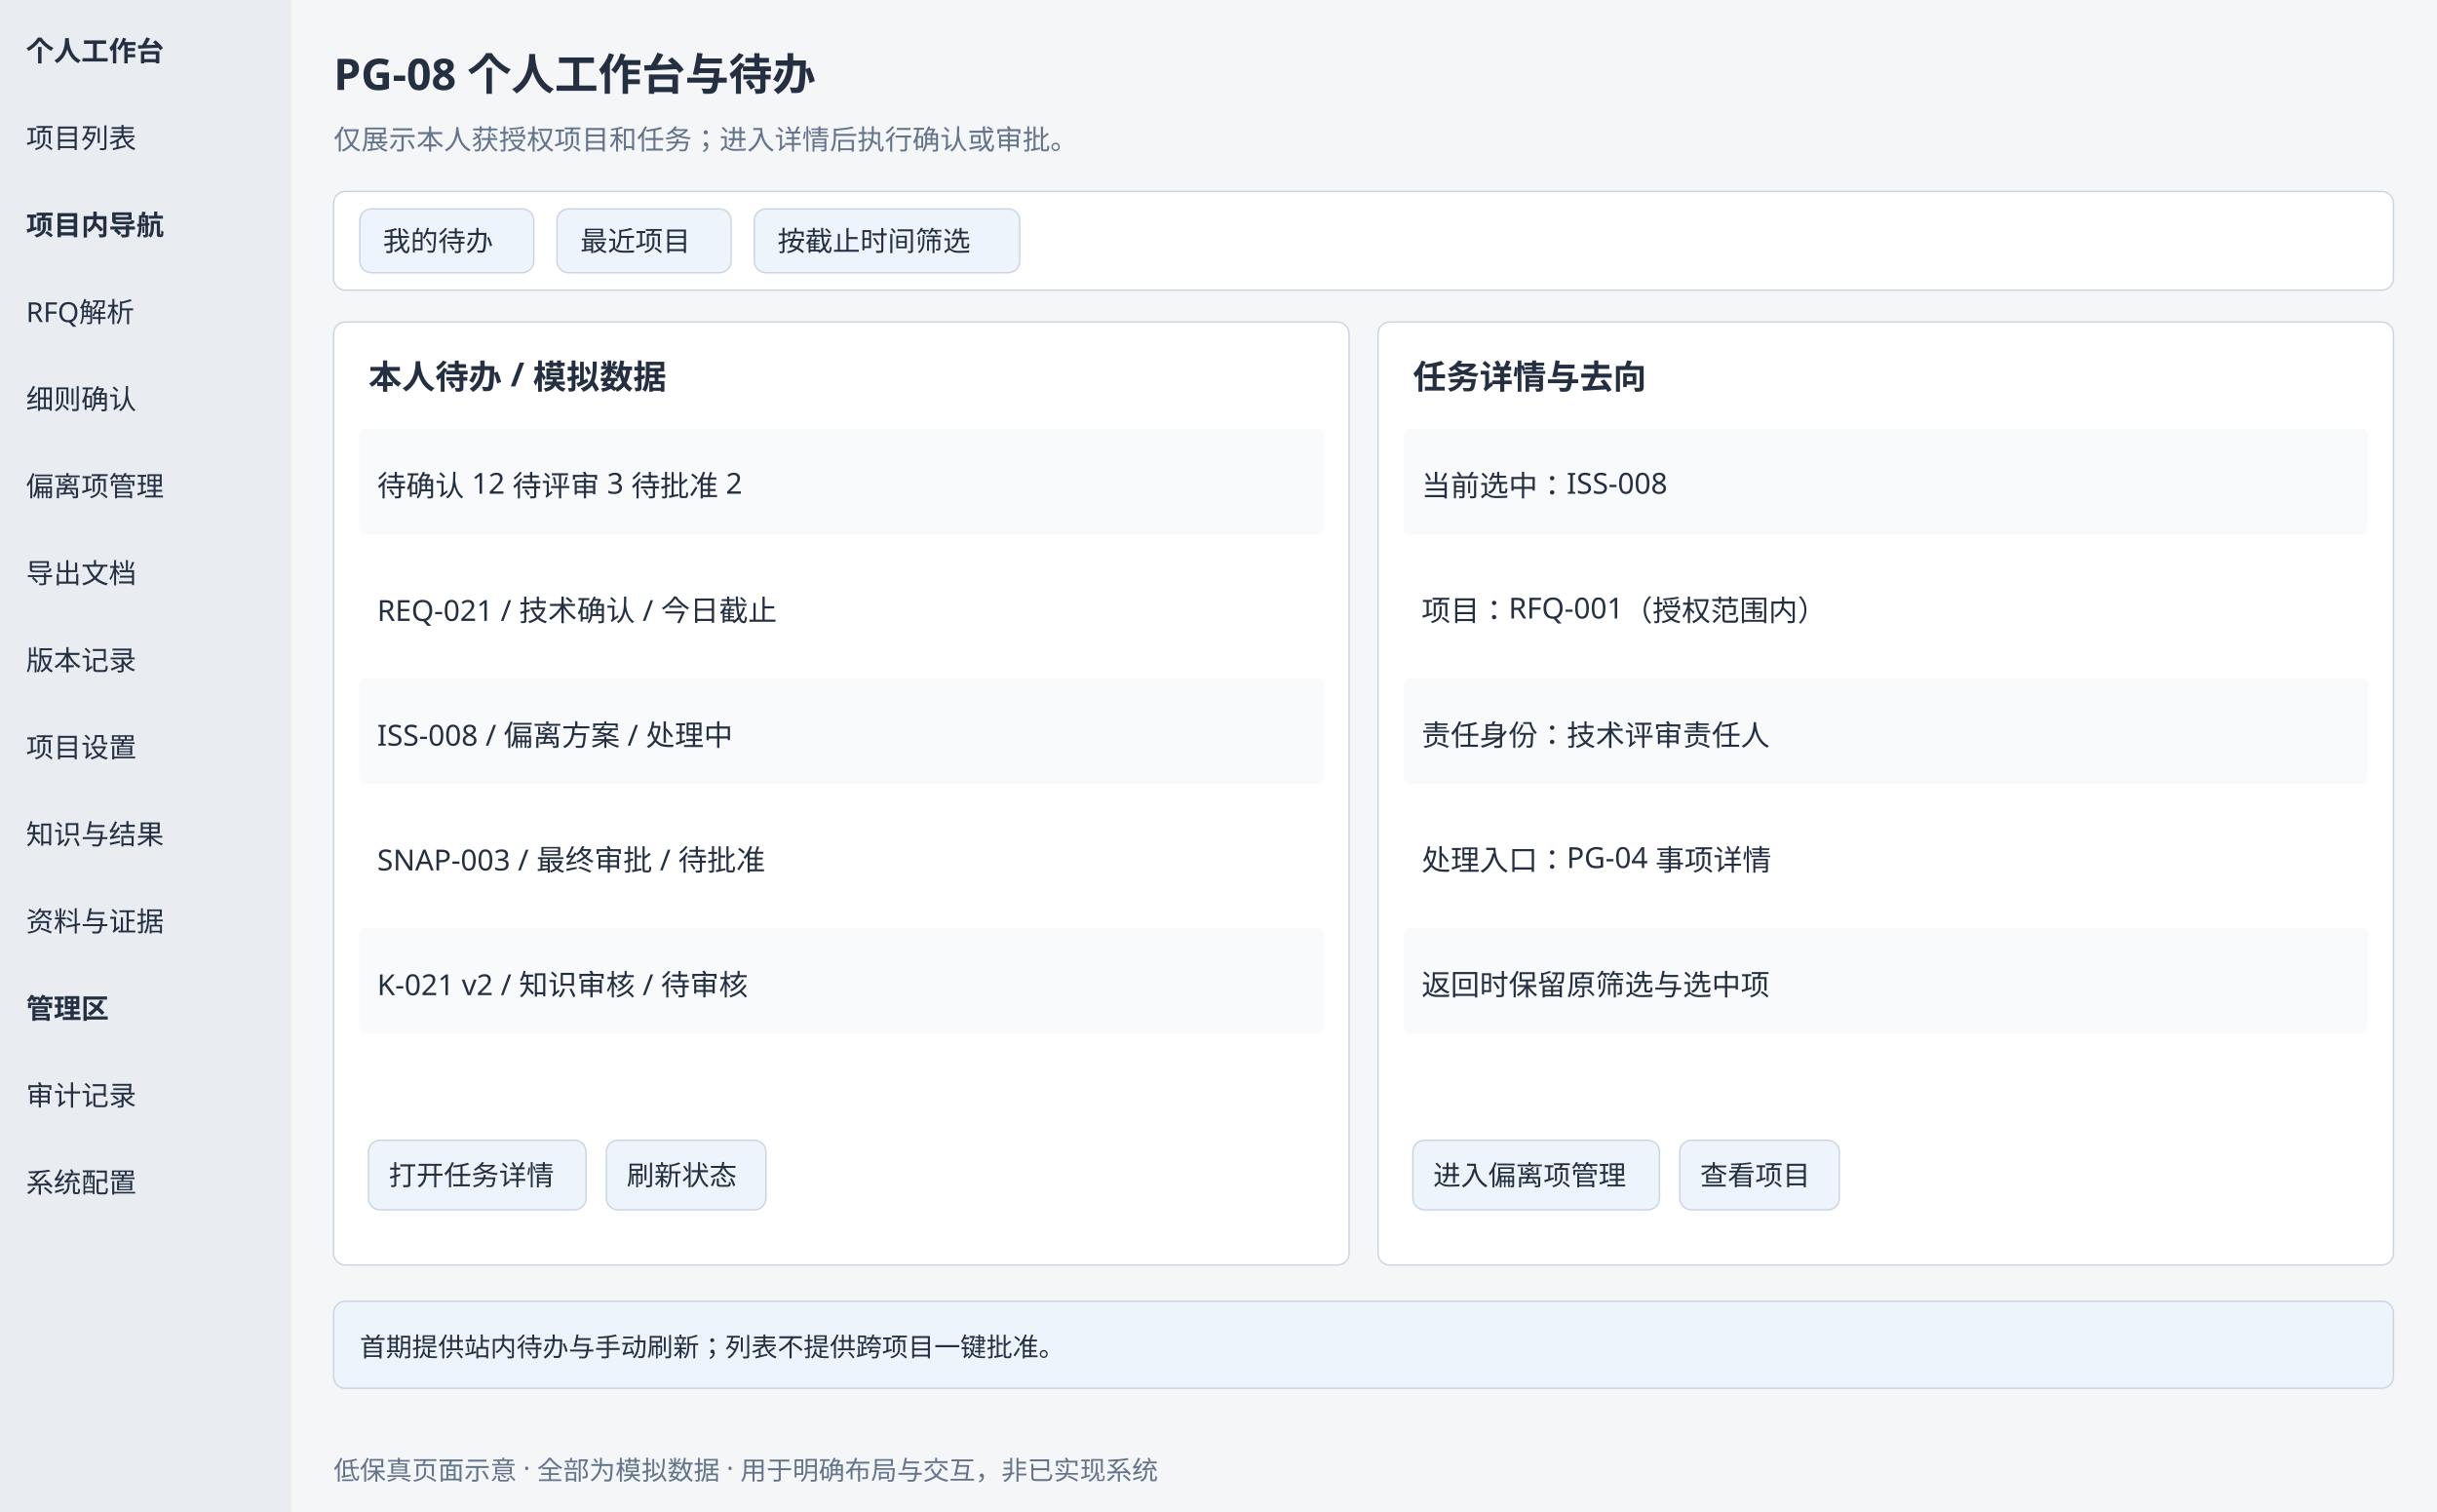
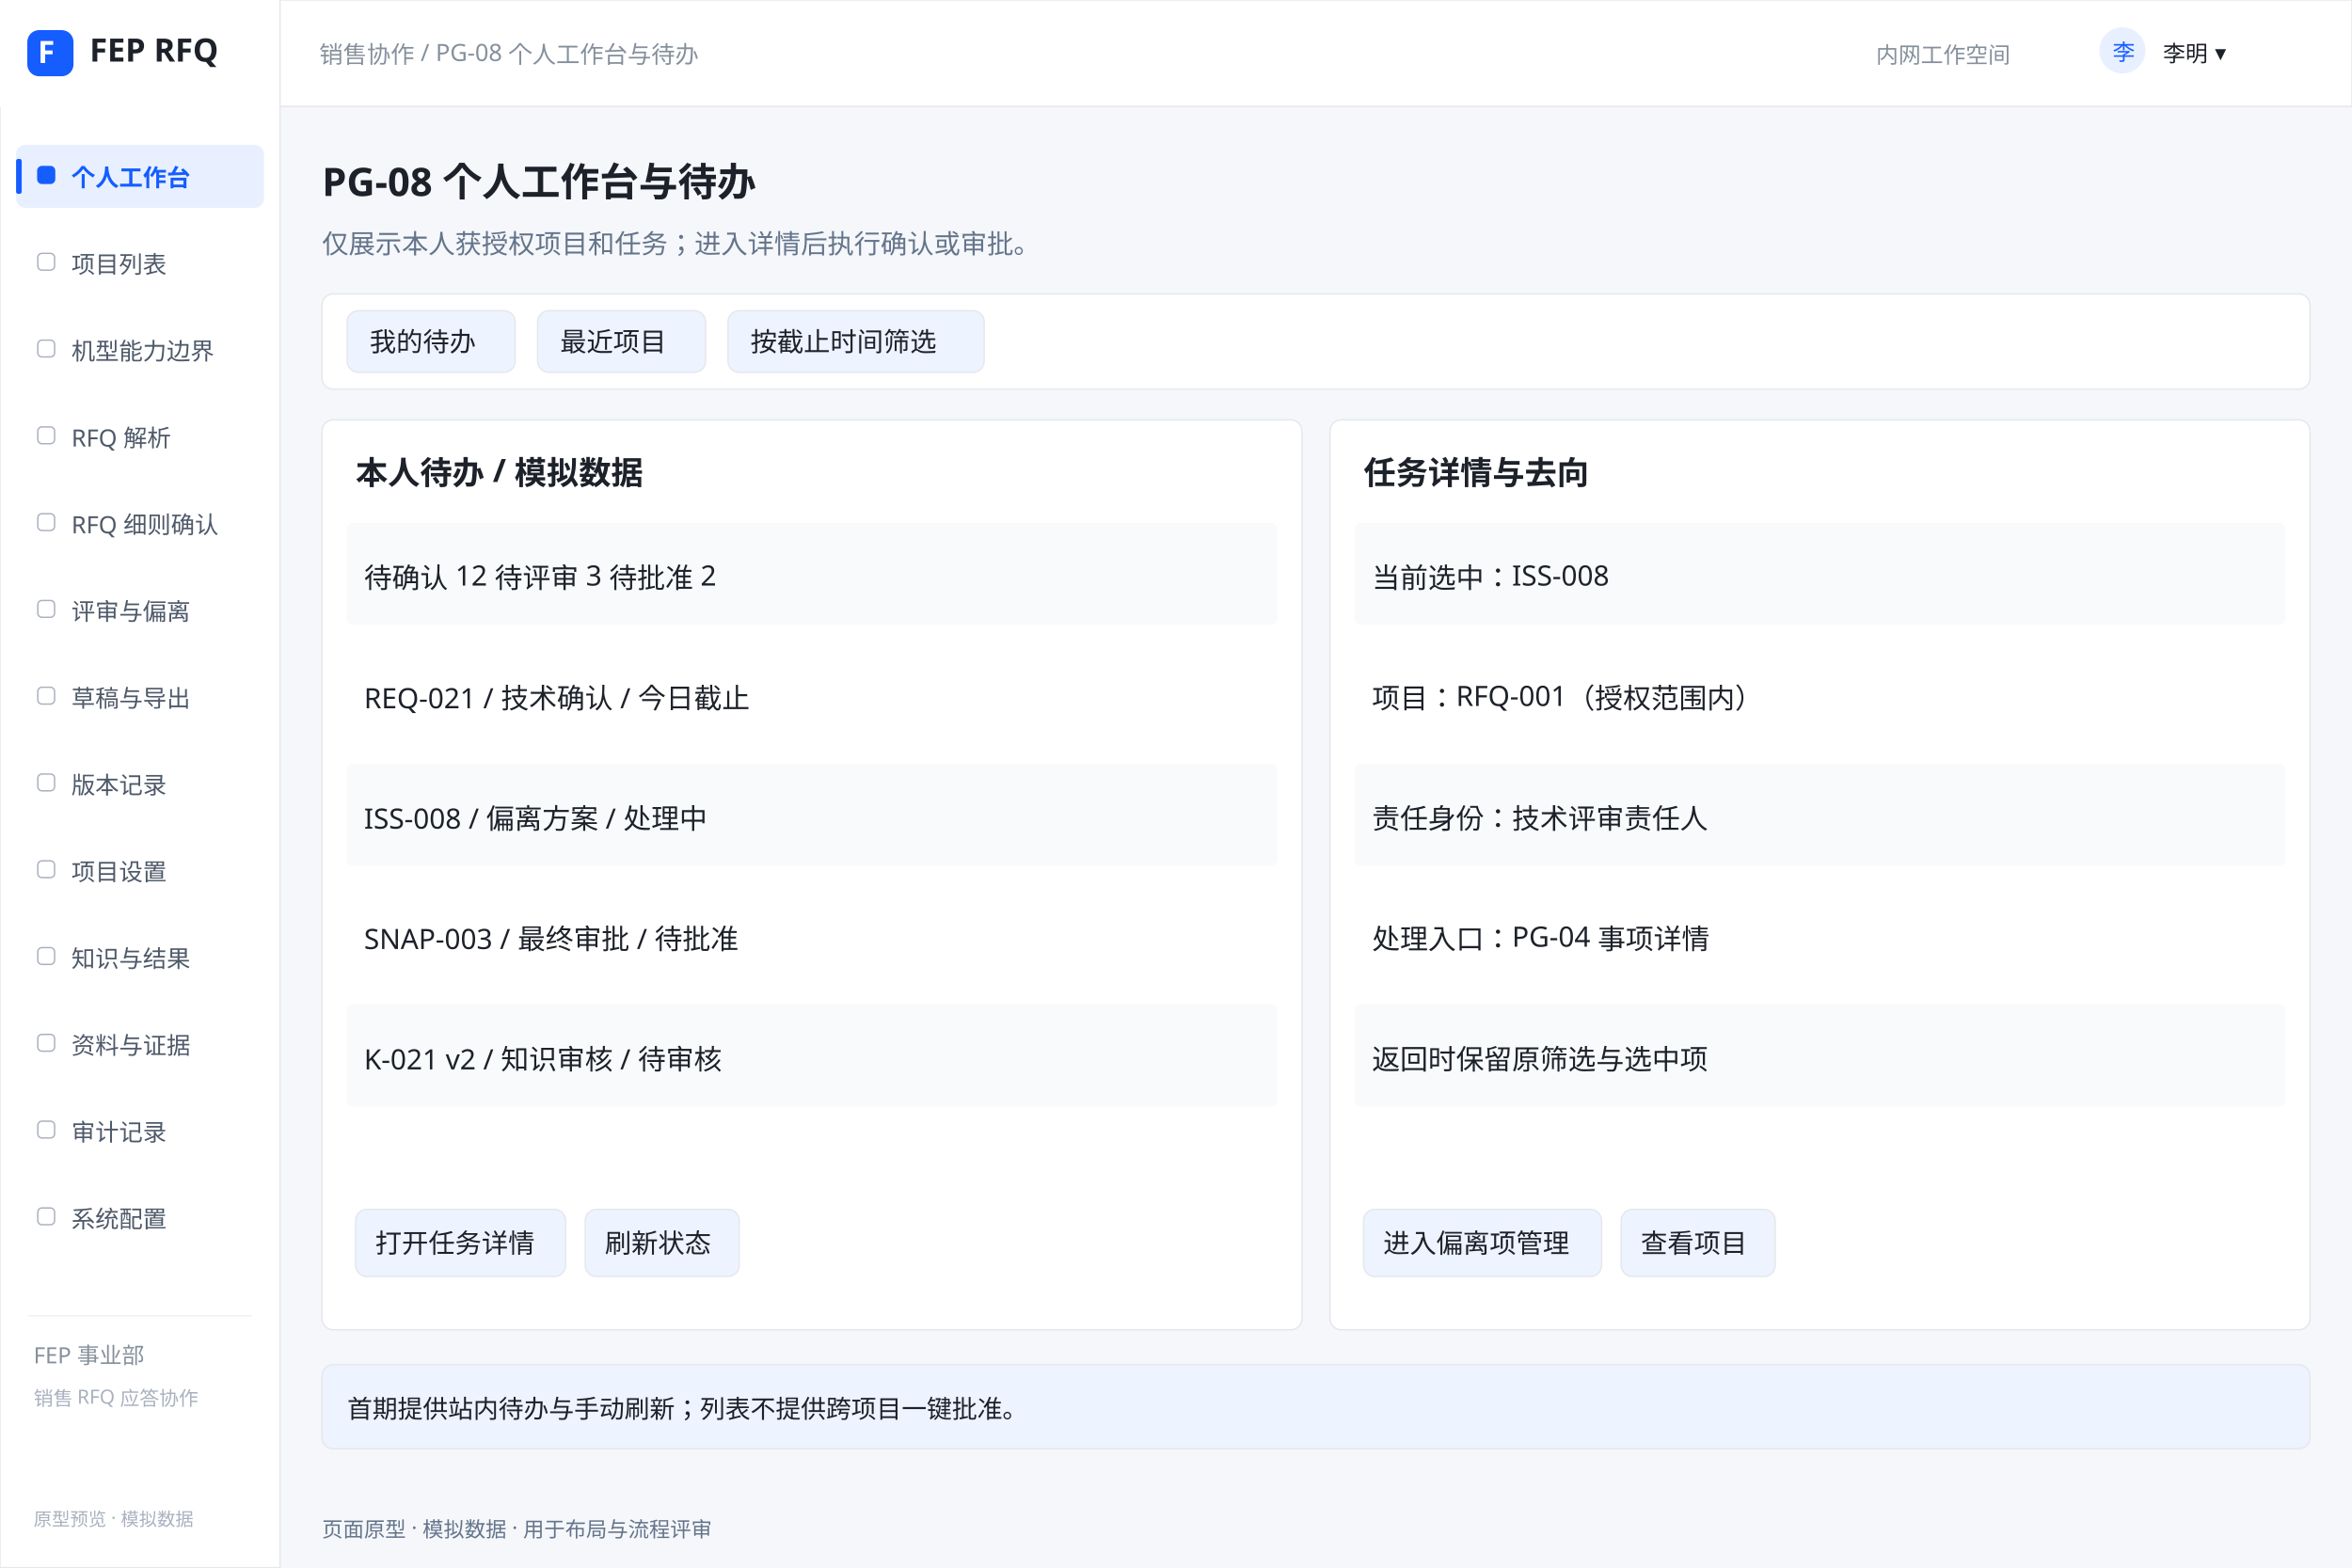
- <svg xmlns="http://www.w3.org/2000/svg" width="1680" height="1042" viewBox="0 78 1680 1042">
-   <rect x="0" y="0" width="1680" height="1120" rx="0" fill="#f4f6f8" stroke="#f4f6f8" />
-   <rect x="0" y="78" width="200" height="1042" rx="0" fill="#e9edf2" stroke="#e9edf2" />
-   <text x="18" y="120" font-family="PingFang SC,Microsoft YaHei,sans-serif" font-size="19" font-weight="600" fill="#243042">个人工作台</text>
-   <text x="18" y="180" font-family="PingFang SC,Microsoft YaHei,sans-serif" font-size="19" font-weight="400" fill="#243042">项目列表</text>
-   <text x="18" y="240" font-family="PingFang SC,Microsoft YaHei,sans-serif" font-size="19" font-weight="600" fill="#243042">项目内导航</text>
-   <text x="18" y="300" font-family="PingFang SC,Microsoft YaHei,sans-serif" font-size="19" font-weight="400" fill="#243042">  RFQ解析</text>
-   <text x="18" y="360" font-family="PingFang SC,Microsoft YaHei,sans-serif" font-size="19" font-weight="400" fill="#243042">  细则确认</text>
-   <text x="18" y="420" font-family="PingFang SC,Microsoft YaHei,sans-serif" font-size="19" font-weight="400" fill="#243042">  偏离项管理</text>
-   <text x="18" y="480" font-family="PingFang SC,Microsoft YaHei,sans-serif" font-size="19" font-weight="400" fill="#243042">  导出文档</text>
-   <text x="18" y="540" font-family="PingFang SC,Microsoft YaHei,sans-serif" font-size="19" font-weight="400" fill="#243042">  版本记录</text>
-   <text x="18" y="600" font-family="PingFang SC,Microsoft YaHei,sans-serif" font-size="19" font-weight="400" fill="#243042">  项目设置</text>
-   <text x="18" y="660" font-family="PingFang SC,Microsoft YaHei,sans-serif" font-size="19" font-weight="400" fill="#243042">知识与结果</text>
-   <text x="18" y="720" font-family="PingFang SC,Microsoft YaHei,sans-serif" font-size="19" font-weight="400" fill="#243042">资料与证据</text>
-   <text x="18" y="780" font-family="PingFang SC,Microsoft YaHei,sans-serif" font-size="19" font-weight="600" fill="#243042">管理区</text>
-   <text x="18" y="840" font-family="PingFang SC,Microsoft YaHei,sans-serif" font-size="19" font-weight="400" fill="#243042">  审计记录</text>
-   <text x="18" y="900" font-family="PingFang SC,Microsoft YaHei,sans-serif" font-size="19" font-weight="400" fill="#243042">  系统配置</text>
-   <text x="230" y="140" font-family="PingFang SC,Microsoft YaHei,sans-serif" font-size="30" font-weight="600" fill="#243042">PG-08  个人工作台与待办</text>
+ <svg xmlns="http://www.w3.org/2000/svg" width="1680" height="1120" viewBox="0 0 1680 1120">
+   <rect x="0" y="0" width="1680" height="1120" rx="0" fill="#f5f7fa" stroke="#f5f7fa" />
+   <rect x="0" y="0" width="200" height="1120" rx="0" fill="#ffffff" stroke="#e5e7eb" />
+   <rect x="0" y="0" width="200" height="76" rx="0" fill="#ffffff" stroke="#ffffff" />
+   <rect x="20" y="22" width="32" height="32" rx="8" fill="#165dff" stroke="#165dff" />
+   <text x="27" y="45" font-family="PingFang SC,Microsoft YaHei,sans-serif" font-size="22" font-weight="600" fill="#fff">F</text>
+   <text x="64" y="44" font-family="PingFang SC,Microsoft YaHei,sans-serif" font-size="23" font-weight="600" fill="#1d2129">FEP RFQ</text>
+   <rect x="200" y="0" width="1480" height="76" rx="0" fill="#ffffff" stroke="#e5e7eb" />
+   <text x="228" y="45" font-family="PingFang SC,Microsoft YaHei,sans-serif" font-size="17" font-weight="400" fill="#86909c">销售协作  /  PG-08  个人工作台与待办</text>
+   <text x="1340" y="45" font-family="PingFang SC,Microsoft YaHei,sans-serif" font-size="16" font-weight="400" fill="#86909c">内网工作空间</text>
+   <rect x="1500" y="20" width="32" height="32" rx="16" fill="#e8f0ff" stroke="#e8f0ff" />
+   <text x="1509" y="43" font-family="PingFang SC,Microsoft YaHei,sans-serif" font-size="16" font-weight="400" fill="#165dff">李</text>
+   <text x="1545" y="44" font-family="PingFang SC,Microsoft YaHei,sans-serif" font-size="16" font-weight="400" fill="#1d2129">李明  ▾</text>
+   <a href="pg08-workbench.svg">
+     <rect x="12" y="104" width="176" height="44" rx="6" fill="#e8f0ff" stroke="#e8f0ff" />
+     <rect x="12" y="114" width="3" height="24" rx="1" fill="#165dff" stroke="#165dff" />
+     <rect x="27" y="119" width="12" height="12" rx="3" fill="#165dff" stroke="#165dff" />
+     <text x="51" y="133" font-family="PingFang SC,Microsoft YaHei,sans-serif" font-size="17" font-weight="600" fill="#165dff">个人工作台</text>
+   </a>
+   <a href="pg01-projects.svg">
+     <rect x="27" y="181" width="12" height="12" rx="3" fill="#ffffff" stroke="#a9b1bf" />
+     <text x="51" y="195" font-family="PingFang SC,Microsoft YaHei,sans-serif" font-size="17" font-weight="400" fill="#4e5969">项目列表</text>
+   </a>
+   <a href="pg14-model-capabilities.svg">
+     <rect x="27" y="243" width="12" height="12" rx="3" fill="#ffffff" stroke="#a9b1bf" />
+     <text x="51" y="257" font-family="PingFang SC,Microsoft YaHei,sans-serif" font-size="17" font-weight="400" fill="#4e5969">机型能力边界</text>
+   </a>
+   <a href="pg02-documents.svg">
+     <rect x="27" y="305" width="12" height="12" rx="3" fill="#ffffff" stroke="#a9b1bf" />
+     <text x="51" y="319" font-family="PingFang SC,Microsoft YaHei,sans-serif" font-size="17" font-weight="400" fill="#4e5969">RFQ 解析</text>
+   </a>
+   <a href="pg03-response-workbench.svg">
+     <rect x="27" y="367" width="12" height="12" rx="3" fill="#ffffff" stroke="#a9b1bf" />
+     <text x="51" y="381" font-family="PingFang SC,Microsoft YaHei,sans-serif" font-size="17" font-weight="400" fill="#4e5969">RFQ 细则确认</text>
+   </a>
+   <a href="pg04-reviews.svg">
+     <rect x="27" y="429" width="12" height="12" rx="3" fill="#ffffff" stroke="#a9b1bf" />
+     <text x="51" y="443" font-family="PingFang SC,Microsoft YaHei,sans-serif" font-size="17" font-weight="400" fill="#4e5969">评审与偏离</text>
+   </a>
+   <a href="pg05-export.svg">
+     <rect x="27" y="491" width="12" height="12" rx="3" fill="#ffffff" stroke="#a9b1bf" />
+     <text x="51" y="505" font-family="PingFang SC,Microsoft YaHei,sans-serif" font-size="17" font-weight="400" fill="#4e5969">草稿与导出</text>
+   </a>
+   <a href="pg11-versions.svg">
+     <rect x="27" y="553" width="12" height="12" rx="3" fill="#ffffff" stroke="#a9b1bf" />
+     <text x="51" y="567" font-family="PingFang SC,Microsoft YaHei,sans-serif" font-size="17" font-weight="400" fill="#4e5969">版本记录</text>
+   </a>
+   <a href="pg09-project-settings.svg">
+     <rect x="27" y="615" width="12" height="12" rx="3" fill="#ffffff" stroke="#a9b1bf" />
+     <text x="51" y="629" font-family="PingFang SC,Microsoft YaHei,sans-serif" font-size="17" font-weight="400" fill="#4e5969">项目设置</text>
+   </a>
+   <a href="pg06-knowledge.svg">
+     <rect x="27" y="677" width="12" height="12" rx="3" fill="#ffffff" stroke="#a9b1bf" />
+     <text x="51" y="691" font-family="PingFang SC,Microsoft YaHei,sans-serif" font-size="17" font-weight="400" fill="#4e5969">知识与结果</text>
+   </a>
+   <a href="pg10-evidence.svg">
+     <rect x="27" y="739" width="12" height="12" rx="3" fill="#ffffff" stroke="#a9b1bf" />
+     <text x="51" y="753" font-family="PingFang SC,Microsoft YaHei,sans-serif" font-size="17" font-weight="400" fill="#4e5969">资料与证据</text>
+   </a>
+   <a href="pg12-audit.svg">
+     <rect x="27" y="801" width="12" height="12" rx="3" fill="#ffffff" stroke="#a9b1bf" />
+     <text x="51" y="815" font-family="PingFang SC,Microsoft YaHei,sans-serif" font-size="17" font-weight="400" fill="#4e5969">审计记录</text>
+   </a>
+   <a href="pg13-admin.svg">
+     <rect x="27" y="863" width="12" height="12" rx="3" fill="#ffffff" stroke="#a9b1bf" />
+     <text x="51" y="877" font-family="PingFang SC,Microsoft YaHei,sans-serif" font-size="17" font-weight="400" fill="#4e5969">系统配置</text>
+   </a>
+   <path d="M20 940h160" stroke="#edf0f3" />
+   <text x="24" y="974" font-family="PingFang SC,Microsoft YaHei,sans-serif" font-size="16" font-weight="400" fill="#86909c">FEP 事业部</text>
+   <text x="24" y="1004" font-family="PingFang SC,Microsoft YaHei,sans-serif" font-size="14" font-weight="400" fill="#a9b1bf">销售 RFQ 应答协作</text>
+   <text x="24" y="1090" font-family="PingFang SC,Microsoft YaHei,sans-serif" font-size="13" font-weight="400" fill="#a9b1bf">原型预览 · 模拟数据</text>
+   <text x="230" y="140" font-family="PingFang SC,Microsoft YaHei,sans-serif" font-size="28" font-weight="600" fill="#1d2129">PG-08  个人工作台与待办</text>
  <text x="230" y="181" font-family="PingFang SC,Microsoft YaHei,sans-serif" font-size="19" font-weight="400" fill="#64748b">仅展示本人获授权项目和任务；进入详情后执行确认或审批。</text>
-   <rect x="230" y="210" width="1420" height="68" rx="8" fill="#ffffff" stroke="#cbd5e1" />
-   <rect x="248" y="222" width="120" height="44" rx="8" fill="#eef4fb" stroke="#cbd5e1" />
-   <text x="264" y="251" font-family="PingFang SC,Microsoft YaHei,sans-serif" font-size="19" font-weight="400" fill="#243042">我的待办</text>
-   <rect x="384" y="222" width="120" height="44" rx="8" fill="#eef4fb" stroke="#cbd5e1" />
-   <text x="400" y="251" font-family="PingFang SC,Microsoft YaHei,sans-serif" font-size="19" font-weight="400" fill="#243042">最近项目</text>
-   <rect x="520" y="222" width="183" height="44" rx="8" fill="#eef4fb" stroke="#cbd5e1" />
-   <text x="536" y="251" font-family="PingFang SC,Microsoft YaHei,sans-serif" font-size="19" font-weight="400" fill="#243042">按截止时间筛选</text>
-   <rect x="230" y="300" width="700" height="650" rx="8" fill="#ffffff" stroke="#cbd5e1" />
-   <text x="254" y="346" font-family="PingFang SC,Microsoft YaHei,sans-serif" font-size="23" font-weight="600" fill="#243042">本人待办  /  模拟数据</text>
+   <rect x="230" y="210" width="1420" height="68" rx="8" fill="#ffffff" stroke="#e5e7eb" />
+   <rect x="248" y="222" width="120" height="44" rx="8" fill="#edf3ff" stroke="#e5e7eb" />
+   <text x="264" y="251" font-family="PingFang SC,Microsoft YaHei,sans-serif" font-size="19" font-weight="400" fill="#1d2129">我的待办</text>
+   <rect x="384" y="222" width="120" height="44" rx="8" fill="#edf3ff" stroke="#e5e7eb" />
+   <text x="400" y="251" font-family="PingFang SC,Microsoft YaHei,sans-serif" font-size="19" font-weight="400" fill="#1d2129">最近项目</text>
+   <rect x="520" y="222" width="183" height="44" rx="8" fill="#edf3ff" stroke="#e5e7eb" />
+   <text x="536" y="251" font-family="PingFang SC,Microsoft YaHei,sans-serif" font-size="19" font-weight="400" fill="#1d2129">按截止时间筛选</text>
+   <rect x="230" y="300" width="700" height="650" rx="8" fill="#ffffff" stroke="#e5e7eb" />
+   <text x="254" y="346" font-family="PingFang SC,Microsoft YaHei,sans-serif" font-size="23" font-weight="600" fill="#1d2129">本人待办  /  模拟数据</text>
  <rect x="248" y="374" width="664" height="72" rx="4" fill="#f8fafc" stroke="#f8fafc" />
-   <text x="260" y="420" font-family="PingFang SC,Microsoft YaHei,sans-serif" font-size="20" font-weight="400" fill="#243042">待确认  12     待评审  3     待批准  2</text>
-   <text x="260" y="506" font-family="PingFang SC,Microsoft YaHei,sans-serif" font-size="20" font-weight="400" fill="#243042">REQ-021  /  技术确认  /  今日截止</text>
+   <text x="260" y="420" font-family="PingFang SC,Microsoft YaHei,sans-serif" font-size="20" font-weight="400" fill="#1d2129">待确认  12     待评审  3     待批准  2</text>
+   <text x="260" y="506" font-family="PingFang SC,Microsoft YaHei,sans-serif" font-size="20" font-weight="400" fill="#1d2129">REQ-021  /  技术确认  /  今日截止</text>
  <rect x="248" y="546" width="664" height="72" rx="4" fill="#f8fafc" stroke="#f8fafc" />
-   <text x="260" y="592" font-family="PingFang SC,Microsoft YaHei,sans-serif" font-size="20" font-weight="400" fill="#243042">ISS-008  /  偏离方案  /  处理中</text>
-   <text x="260" y="678" font-family="PingFang SC,Microsoft YaHei,sans-serif" font-size="20" font-weight="400" fill="#243042">SNAP-003  /  最终审批  /  待批准</text>
+   <text x="260" y="592" font-family="PingFang SC,Microsoft YaHei,sans-serif" font-size="20" font-weight="400" fill="#1d2129">ISS-008  /  偏离方案  /  处理中</text>
+   <text x="260" y="678" font-family="PingFang SC,Microsoft YaHei,sans-serif" font-size="20" font-weight="400" fill="#1d2129">SNAP-003  /  最终审批  /  待批准</text>
  <rect x="248" y="718" width="664" height="72" rx="4" fill="#f8fafc" stroke="#f8fafc" />
-   <text x="260" y="764" font-family="PingFang SC,Microsoft YaHei,sans-serif" font-size="20" font-weight="400" fill="#243042">K-021 v2  /  知识审核  /  待审核</text>
-   <rect x="254" y="864" width="150" height="48" rx="8" fill="#eef4fb" stroke="#cbd5e1" />
-   <text x="268" y="895" font-family="PingFang SC,Microsoft YaHei,sans-serif" font-size="19" font-weight="400" fill="#243042">打开任务详情</text>
-   <rect x="418" y="864" width="110" height="48" rx="8" fill="#eef4fb" stroke="#cbd5e1" />
-   <text x="432" y="895" font-family="PingFang SC,Microsoft YaHei,sans-serif" font-size="19" font-weight="400" fill="#243042">刷新状态</text>
-   <rect x="950" y="300" width="700" height="650" rx="8" fill="#ffffff" stroke="#cbd5e1" />
-   <text x="974" y="346" font-family="PingFang SC,Microsoft YaHei,sans-serif" font-size="23" font-weight="600" fill="#243042">任务详情与去向</text>
+   <text x="260" y="764" font-family="PingFang SC,Microsoft YaHei,sans-serif" font-size="20" font-weight="400" fill="#1d2129">K-021 v2  /  知识审核  /  待审核</text>
+   <rect x="254" y="864" width="150" height="48" rx="8" fill="#edf3ff" stroke="#e5e7eb" />
+   <text x="268" y="895" font-family="PingFang SC,Microsoft YaHei,sans-serif" font-size="19" font-weight="400" fill="#1d2129">打开任务详情</text>
+   <rect x="418" y="864" width="110" height="48" rx="8" fill="#edf3ff" stroke="#e5e7eb" />
+   <text x="432" y="895" font-family="PingFang SC,Microsoft YaHei,sans-serif" font-size="19" font-weight="400" fill="#1d2129">刷新状态</text>
+   <rect x="950" y="300" width="700" height="650" rx="8" fill="#ffffff" stroke="#e5e7eb" />
+   <text x="974" y="346" font-family="PingFang SC,Microsoft YaHei,sans-serif" font-size="23" font-weight="600" fill="#1d2129">任务详情与去向</text>
  <rect x="968" y="374" width="664" height="72" rx="4" fill="#f8fafc" stroke="#f8fafc" />
-   <text x="980" y="420" font-family="PingFang SC,Microsoft YaHei,sans-serif" font-size="20" font-weight="400" fill="#243042">当前选中：ISS-008</text>
-   <text x="980" y="506" font-family="PingFang SC,Microsoft YaHei,sans-serif" font-size="20" font-weight="400" fill="#243042">项目：RFQ-001（授权范围内）</text>
+   <text x="980" y="420" font-family="PingFang SC,Microsoft YaHei,sans-serif" font-size="20" font-weight="400" fill="#1d2129">当前选中：ISS-008</text>
+   <text x="980" y="506" font-family="PingFang SC,Microsoft YaHei,sans-serif" font-size="20" font-weight="400" fill="#1d2129">项目：RFQ-001（授权范围内）</text>
  <rect x="968" y="546" width="664" height="72" rx="4" fill="#f8fafc" stroke="#f8fafc" />
-   <text x="980" y="592" font-family="PingFang SC,Microsoft YaHei,sans-serif" font-size="20" font-weight="400" fill="#243042">责任身份：技术评审责任人</text>
-   <text x="980" y="678" font-family="PingFang SC,Microsoft YaHei,sans-serif" font-size="20" font-weight="400" fill="#243042">处理入口：PG-04 事项详情</text>
+   <text x="980" y="592" font-family="PingFang SC,Microsoft YaHei,sans-serif" font-size="20" font-weight="400" fill="#1d2129">责任身份：技术评审责任人</text>
+   <text x="980" y="678" font-family="PingFang SC,Microsoft YaHei,sans-serif" font-size="20" font-weight="400" fill="#1d2129">处理入口：PG-04 事项详情</text>
  <rect x="968" y="718" width="664" height="72" rx="4" fill="#f8fafc" stroke="#f8fafc" />
-   <text x="980" y="764" font-family="PingFang SC,Microsoft YaHei,sans-serif" font-size="20" font-weight="400" fill="#243042">返回时保留原筛选与选中项</text>
-   <rect x="974" y="864" width="170" height="48" rx="8" fill="#eef4fb" stroke="#cbd5e1" />
-   <text x="988" y="895" font-family="PingFang SC,Microsoft YaHei,sans-serif" font-size="19" font-weight="400" fill="#243042">进入偏离项管理</text>
-   <rect x="1158" y="864" width="110" height="48" rx="8" fill="#eef4fb" stroke="#cbd5e1" />
-   <text x="1172" y="895" font-family="PingFang SC,Microsoft YaHei,sans-serif" font-size="19" font-weight="400" fill="#243042">查看项目</text>
-   <rect x="230" y="975" width="1420" height="60" rx="8" fill="#eef4fb" stroke="#cbd5e1" />
-   <text x="248" y="1013" font-family="PingFang SC,Microsoft YaHei,sans-serif" font-size="18" font-weight="400" fill="#243042">首期提供站内待办与手动刷新；列表不提供跨项目一键批准。</text>
-   <text x="230" y="1098" font-family="PingFang SC,Microsoft YaHei,sans-serif" font-size="18" font-weight="400" fill="#64748b">低保真页面示意 · 全部为模拟数据 · 用于明确布局与交互，非已实现系统</text>
+   <text x="980" y="764" font-family="PingFang SC,Microsoft YaHei,sans-serif" font-size="20" font-weight="400" fill="#1d2129">返回时保留原筛选与选中项</text>
+   <rect x="974" y="864" width="170" height="48" rx="8" fill="#edf3ff" stroke="#e5e7eb" />
+   <text x="988" y="895" font-family="PingFang SC,Microsoft YaHei,sans-serif" font-size="19" font-weight="400" fill="#1d2129">进入偏离项管理</text>
+   <rect x="1158" y="864" width="110" height="48" rx="8" fill="#edf3ff" stroke="#e5e7eb" />
+   <text x="1172" y="895" font-family="PingFang SC,Microsoft YaHei,sans-serif" font-size="19" font-weight="400" fill="#1d2129">查看项目</text>
+   <rect x="230" y="975" width="1420" height="60" rx="8" fill="#edf3ff" stroke="#e5e7eb" />
+   <text x="248" y="1013" font-family="PingFang SC,Microsoft YaHei,sans-serif" font-size="18" font-weight="400" fill="#1d2129">首期提供站内待办与手动刷新；列表不提供跨项目一键批准。</text>
+   <text x="230" y="1098" font-family="PingFang SC,Microsoft YaHei,sans-serif" font-size="15" font-weight="400" fill="#64748b">页面原型 · 模拟数据 · 用于布局与流程评审</text>
</svg>
